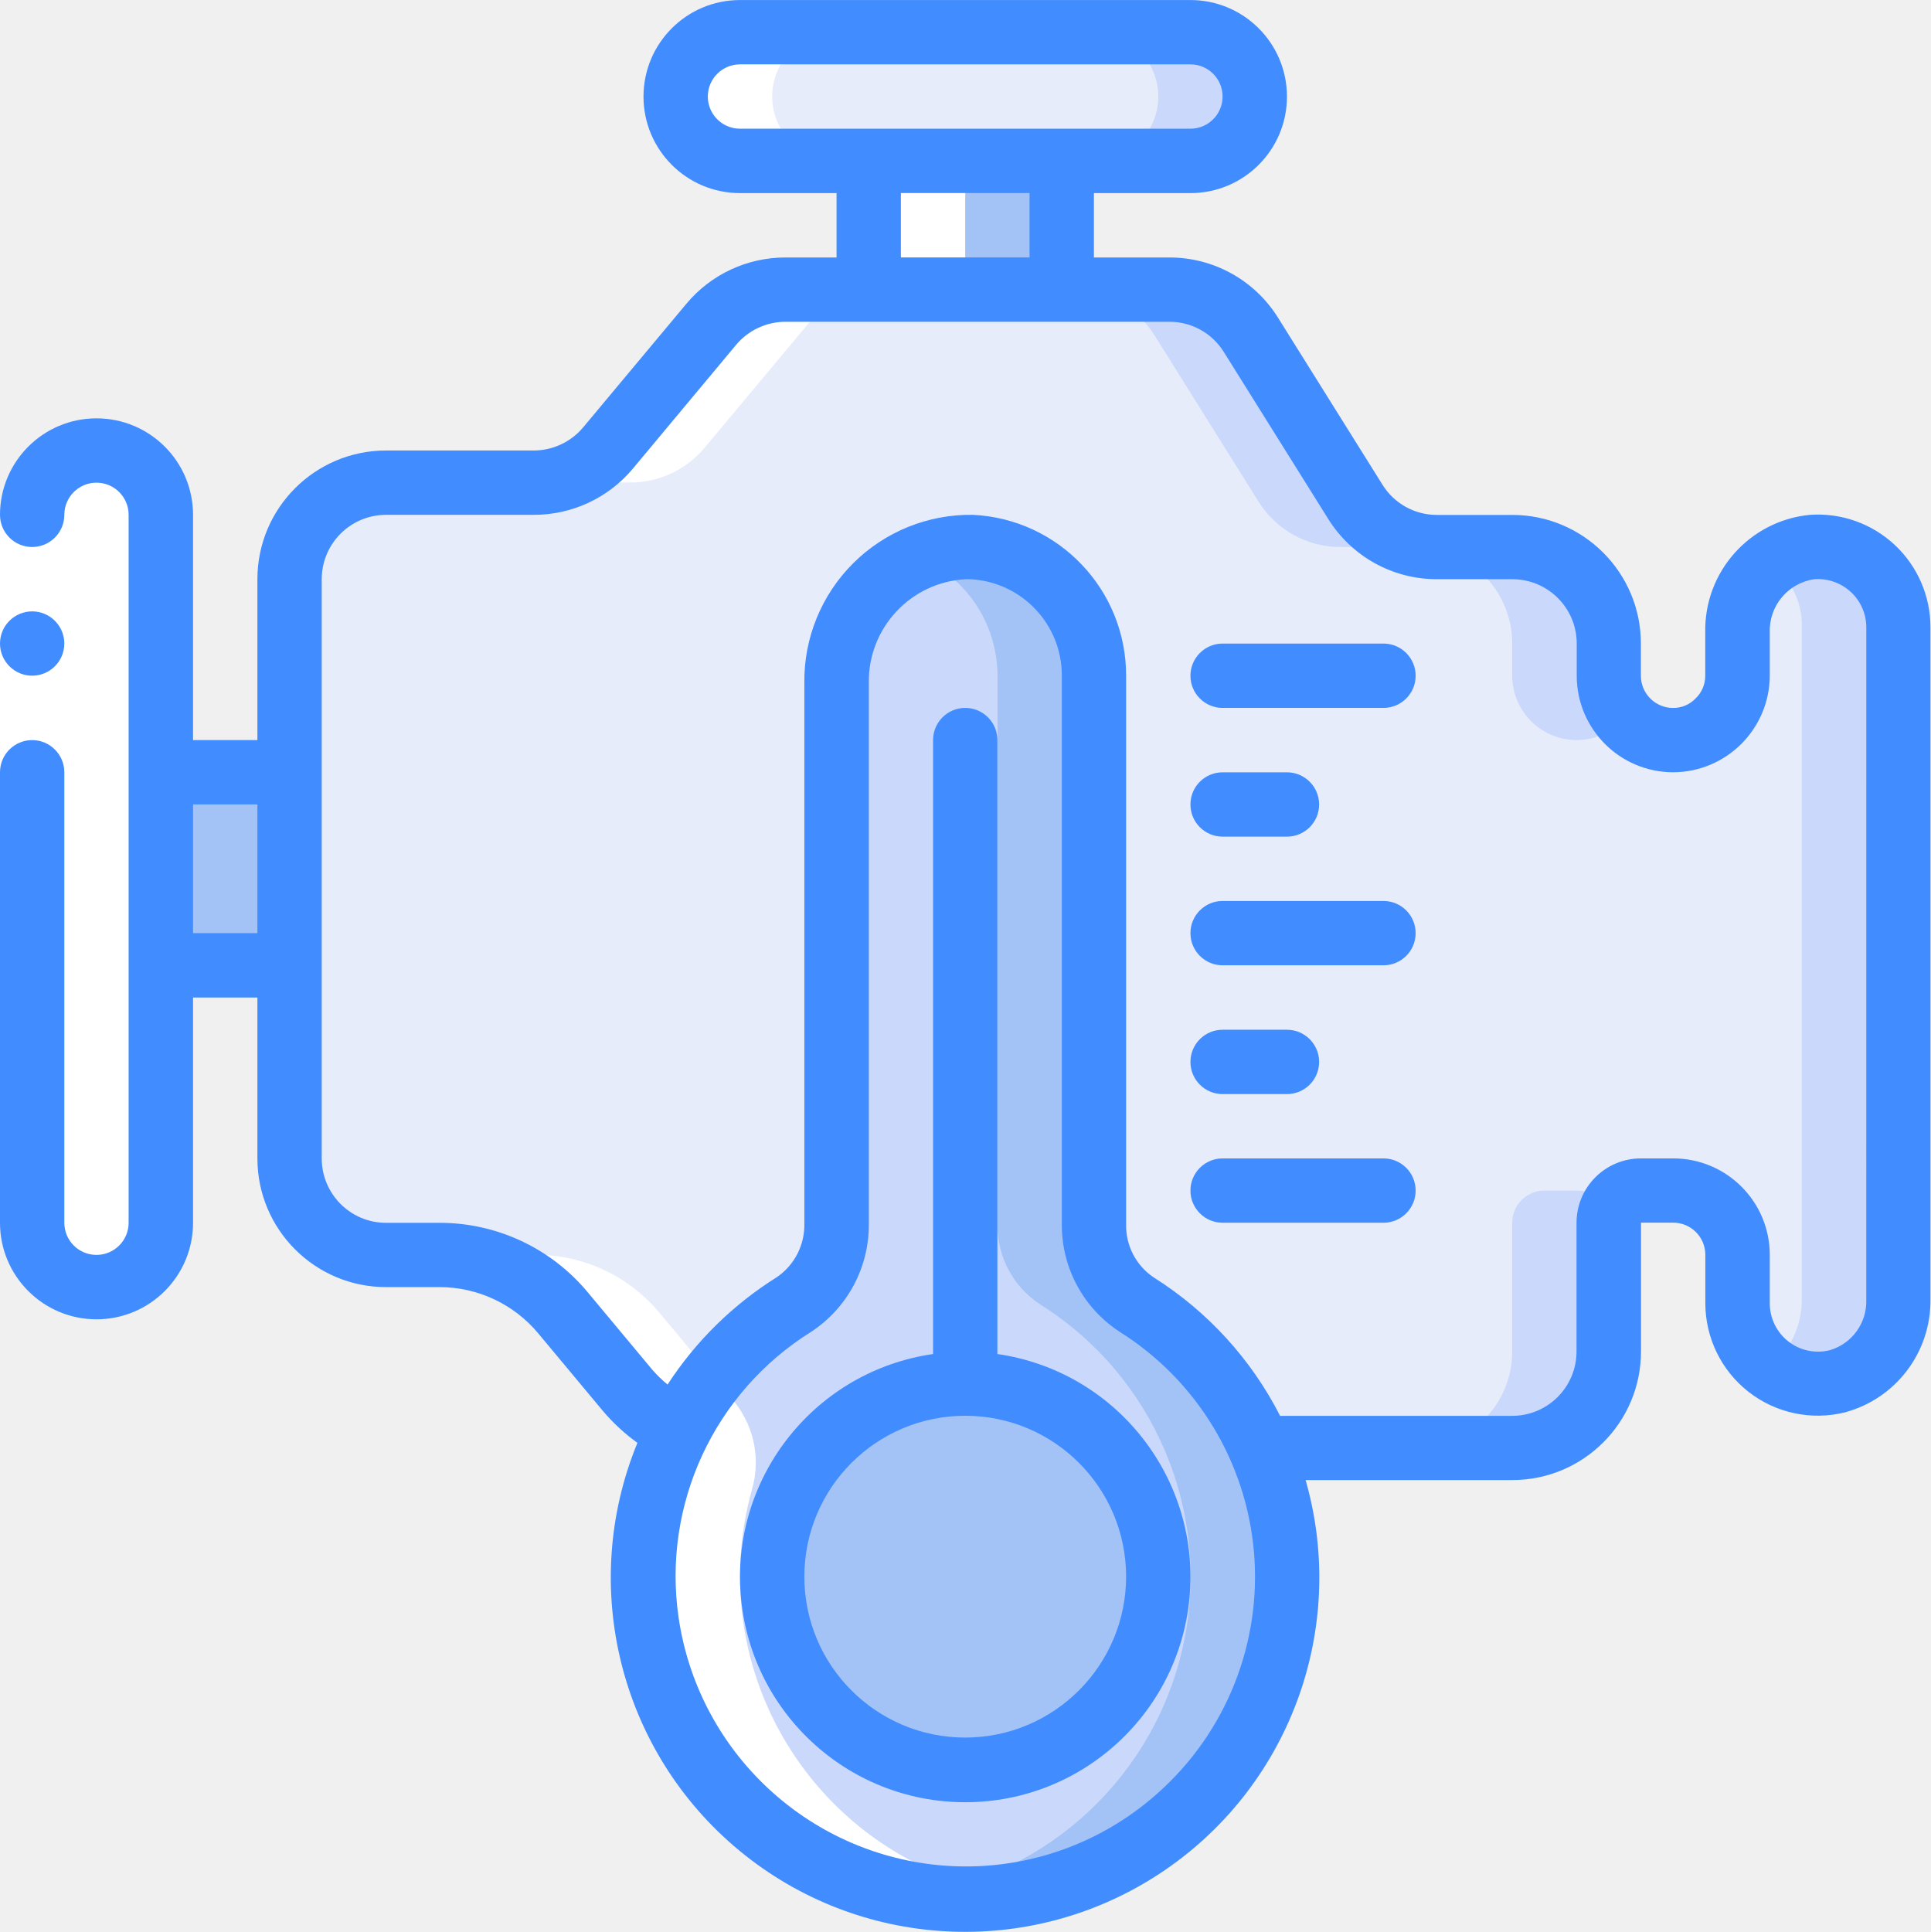
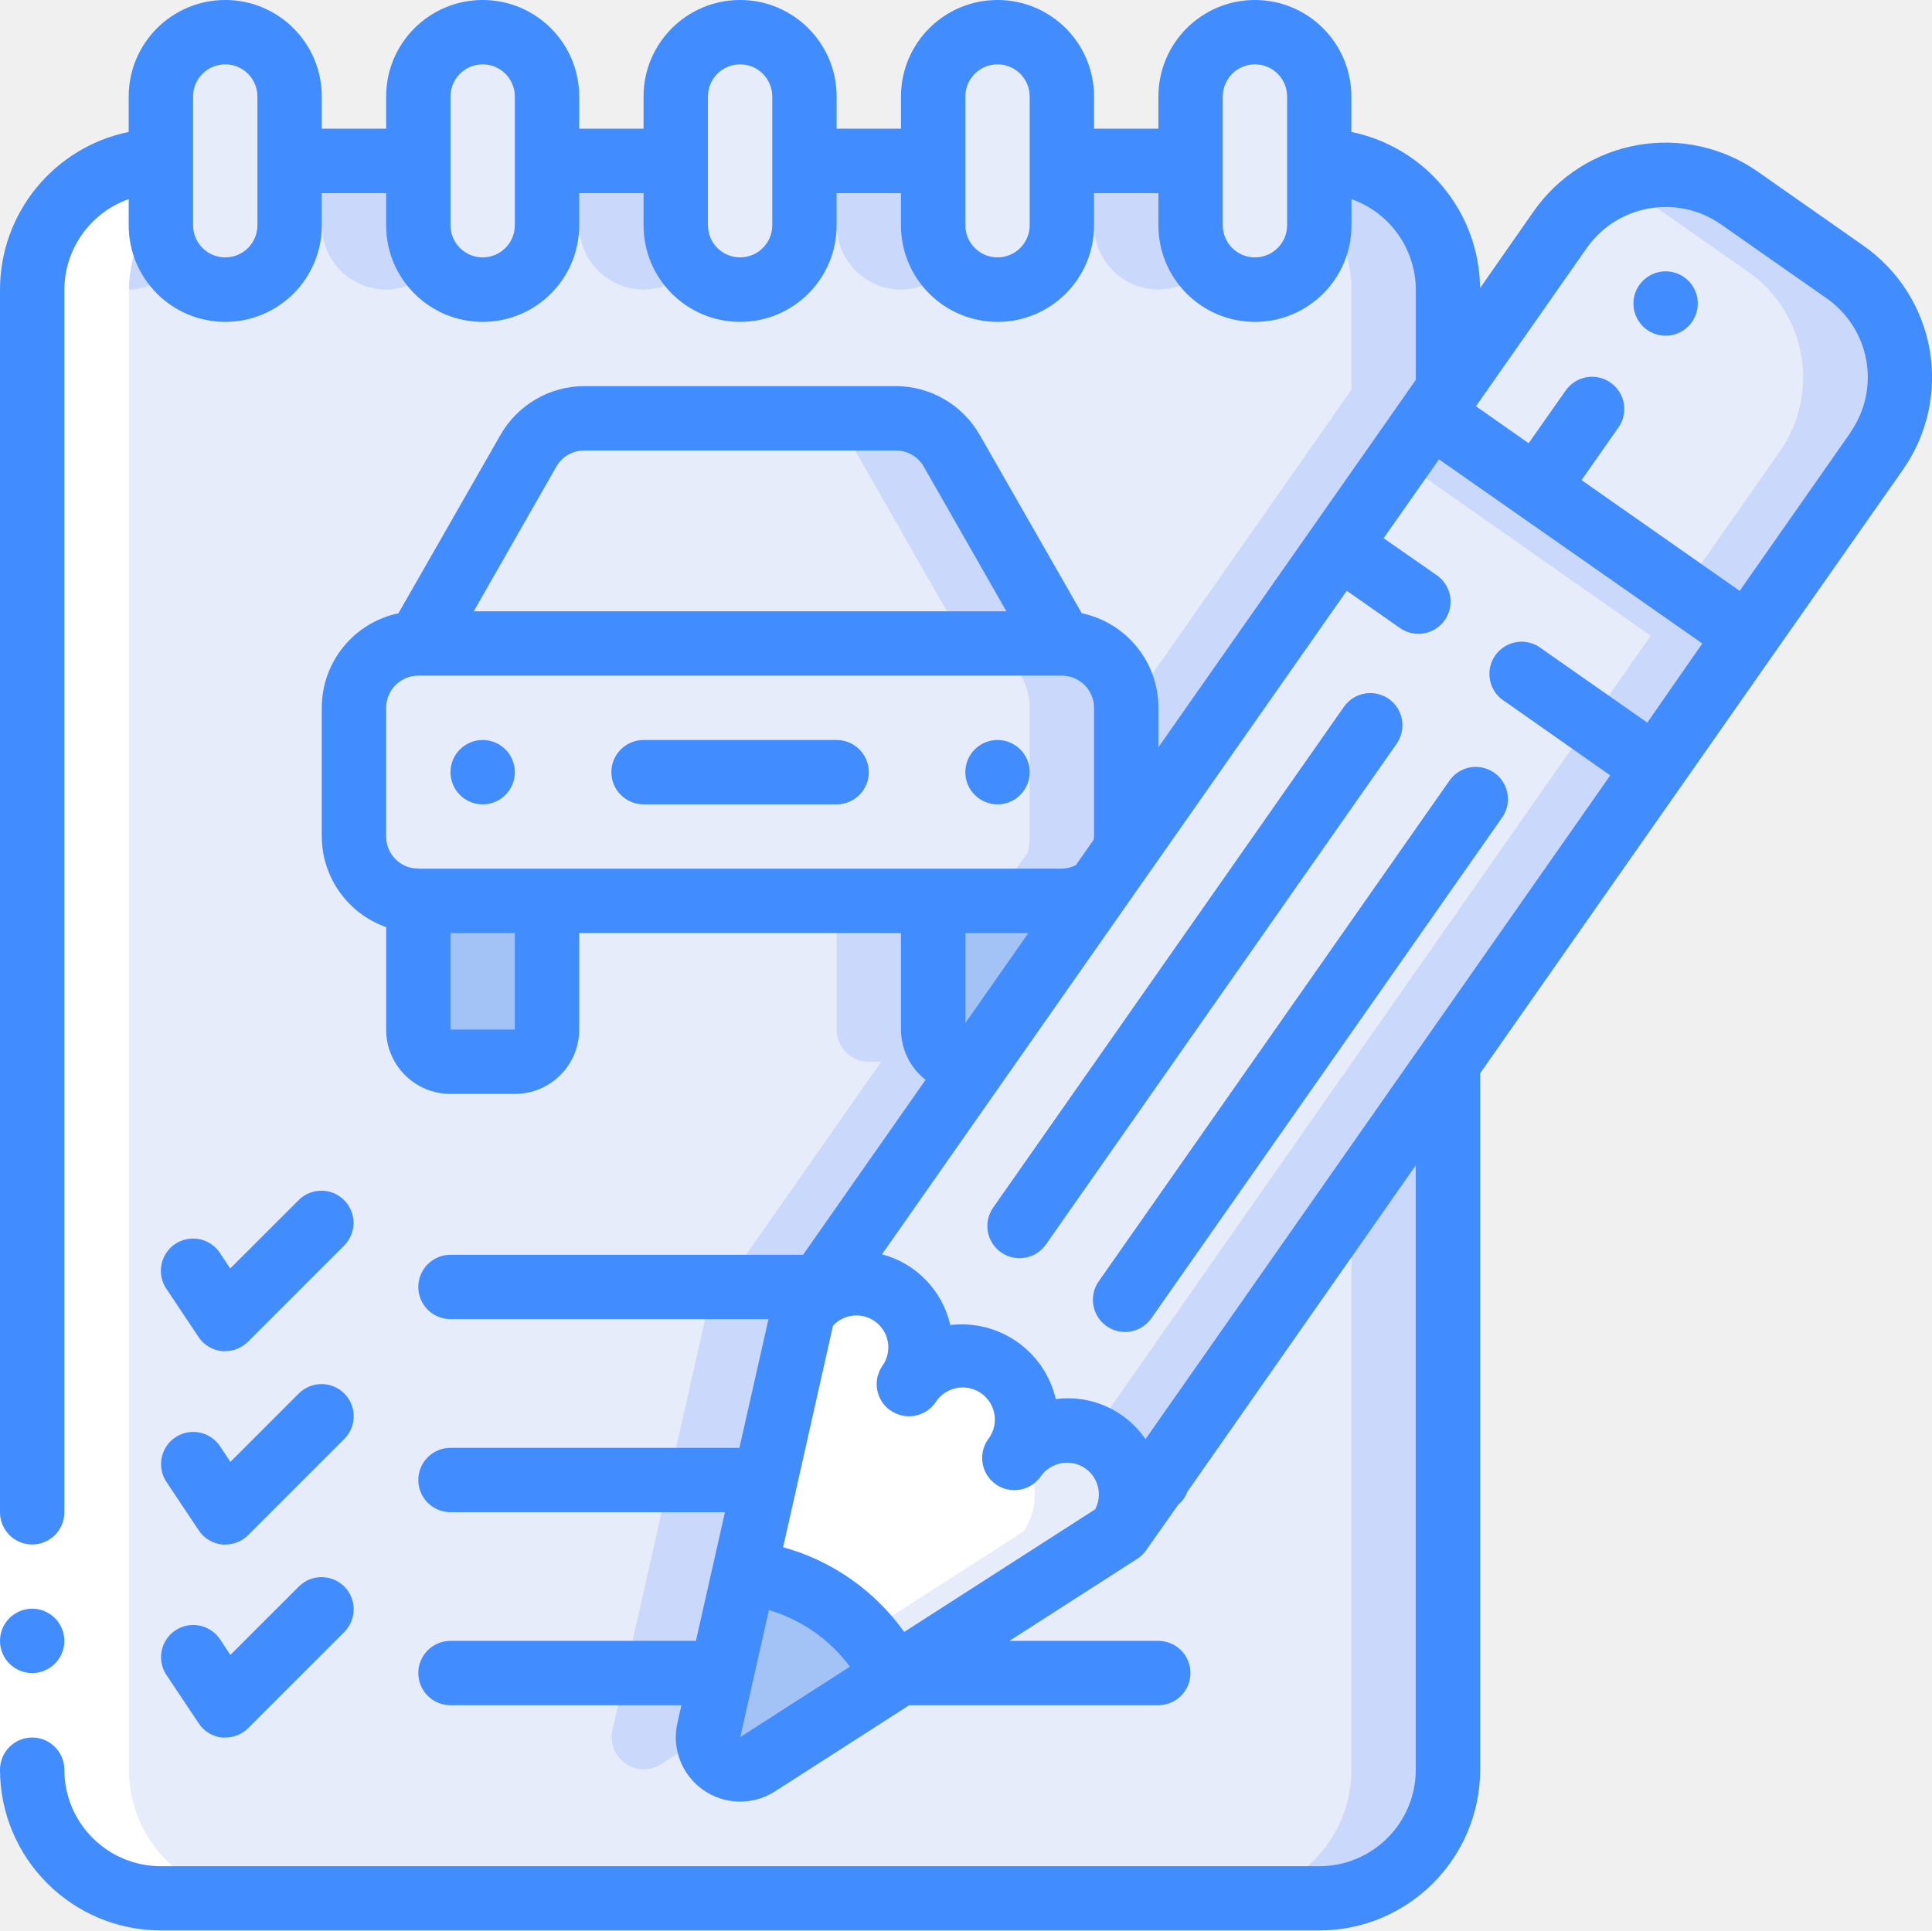
- <svg xmlns="http://www.w3.org/2000/svg" width="47" height="47.032" viewBox="0 0 47 47.032">
-   <g id="Grupo_2615" data-name="Grupo 2615" transform="translate(0 503.95)">
-     <path id="Trazado_23533" data-name="Trazado 23533" d="M11.527-384.875a1.567,1.567,0,0,0-1.567-1.567,1.567,1.567,0,0,0-1.567,1.567v17.233a1.567,1.567,0,0,0,1.567,1.567,1.567,1.567,0,0,0,1.567-1.567Z" transform="translate(-7.61 -106.541)" fill="#e7ecfb" fill-rule="evenodd" />
-     <path id="Trazado_23534" data-name="Trazado 23534" d="M41.967-297.807H45.1v-4.7H41.967Z" transform="translate(-38.051 -182.643)" fill="#a3c2f6" />
-     <path id="Trazado_23535" data-name="Trazado 23535" d="M114.707-420.184v16.356a2.019,2.019,0,0,1-1.48,2,1.958,1.958,0,0,1-1.684-.356,1.958,1.958,0,0,1-.753-1.547v-1.175a1.571,1.571,0,0,0-1.567-1.567h-.783a.783.783,0,0,0-.783.783v3.133a2.35,2.35,0,0,1-2.35,2.35H99.166a7.806,7.806,0,0,0-3-3.494,2.285,2.285,0,0,1-1.042-1.95v-13.356a3.133,3.133,0,0,0-2.984-3.133,3.263,3.263,0,0,0-2.338.967,3.263,3.263,0,0,0-.944,2.347v13.16a2.312,2.312,0,0,1-1.042,1.966,7.844,7.844,0,0,0-2.8,3.071,3.885,3.885,0,0,1-1.246-.987L82.2-403.5a3.916,3.916,0,0,0-3.008-1.41h-1.3a2.35,2.35,0,0,1-2.35-2.35v-14.1a2.35,2.35,0,0,1,2.35-2.35h3.6a2.358,2.358,0,0,0,1.81-.846l2.507-3.008a2.358,2.358,0,0,1,1.81-.846h9.345a2.35,2.35,0,0,1,1.99,1.1l2.538,4.058a2.35,2.35,0,0,0,1.99,1.1h1.833a2.35,2.35,0,0,1,2.35,2.35v.783a1.571,1.571,0,0,0,1.567,1.567,1.578,1.578,0,0,0,1.567-1.567v-1.05a2.045,2.045,0,0,1,1.817-2.084,1.958,1.958,0,0,1,1.477.521A1.959,1.959,0,0,1,114.707-420.184Z" transform="translate(-68.491 -68.491)" fill="#e7ecfb" />
-     <path id="Trazado_23536" data-name="Trazado 23536" d="M281.827-427.3l2.538,4.058a2.35,2.35,0,0,0,1.99,1.1h1.833a2.35,2.35,0,0,1,2.35,2.35v.783a1.571,1.571,0,0,0,1.567,1.567,1.531,1.531,0,0,0,1.1-.462c.026-.025.045-.056.07-.082a1.551,1.551,0,0,1-.391-1.022v-.783a2.35,2.35,0,0,0-2.35-2.35H288.7a2.35,2.35,0,0,1-1.99-1.1l-2.538-4.058a2.35,2.35,0,0,0-1.99-1.1h-2.35A2.35,2.35,0,0,1,281.827-427.3Z" transform="translate(-253.721 -68.491)" fill="#cad9fb" />
-     <path id="Trazado_23537" data-name="Trazado 23537" d="M464.2-360.734a1.972,1.972,0,0,0-1.527-.572,1.825,1.825,0,0,0-1.026.407,1.816,1.816,0,0,1,.776,1.552v16.356a2.115,2.115,0,0,1-.783,1.654,1.958,1.958,0,0,0,1.655.343,2.019,2.019,0,0,0,1.478-2v-16.356A1.958,1.958,0,0,0,464.2-360.734Z" transform="translate(-418.556 -129.328)" fill="#cad9fb" />
-     <path id="Trazado_23538" data-name="Trazado 23538" d="M373.228-193.392h-.783a.783.783,0,0,0-.783.783v3.133a2.35,2.35,0,0,1-2.35,2.35h2.35a2.35,2.35,0,0,0,2.35-2.35v-3.133a.766.766,0,0,1,.164-.455A1.548,1.548,0,0,0,373.228-193.392Z" transform="translate(-334.845 -281.575)" fill="#cad9fb" />
-     <path id="Trazado_23539" data-name="Trazado 23539" d="M190.362-493.989a1.567,1.567,0,0,0-1.567-1.567H177.829a1.567,1.567,0,0,0-1.567,1.567,1.567,1.567,0,0,0,1.567,1.567H188.8A1.567,1.567,0,0,0,190.362-493.989Z" transform="translate(-159.812 -7.611)" fill="#e7ecfb" fill-rule="evenodd" />
-     <path id="Trazado_23540" data-name="Trazado 23540" d="M287.727-495.556h-2.35a1.567,1.567,0,0,1,1.567,1.567,1.567,1.567,0,0,1-1.567,1.567h2.35a1.567,1.567,0,0,0,1.567-1.567A1.567,1.567,0,0,0,287.727-495.556Z" transform="translate(-258.744 -7.611)" fill="#cad9fb" />
-     <path id="Trazado_23541" data-name="Trazado 23541" d="M226.623-458.849h4.7v-3.133h-4.7Z" transform="translate(-205.473 -38.051)" fill="#a3c2f6" />
-     <path id="Trazado_23542" data-name="Trazado 23542" d="M183.527-336.2a7.833,7.833,0,0,1-6.374,7.7,7.833,7.833,0,0,1-8.749-4.828,7.833,7.833,0,0,1,3.114-9.5,2.312,2.312,0,0,0,1.042-1.966v-13.16a3.263,3.263,0,0,1,.944-2.347,3.263,3.263,0,0,1,2.338-.967,3.133,3.133,0,0,1,2.984,3.133v13.356a2.285,2.285,0,0,0,1.042,1.95A7.858,7.858,0,0,1,183.527-336.2Z" transform="translate(-152.194 -129.372)" fill="#cad9fb" />
-     <path id="Trazado_23543" data-name="Trazado 23543" d="M247.366-339.357a7.806,7.806,0,0,0-3-3.494,2.285,2.285,0,0,1-1.042-1.95v-13.356a3.133,3.133,0,0,0-2.984-3.133,2.9,2.9,0,0,0-1.3.244,3.207,3.207,0,0,1,1.018.673,3.153,3.153,0,0,1,.919,2.217V-344.8a2.285,2.285,0,0,0,1.042,1.95,7.827,7.827,0,0,1,3.491,8.235,7.827,7.827,0,0,1-6.512,6.132c.1.015.2.035.295.046a7.843,7.843,0,0,0,6.11-1.938,7.843,7.843,0,0,0,2.624-5.848A7.74,7.74,0,0,0,247.366-339.357Z" transform="translate(-216.69 -129.343)" fill="#a3c2f6" />
-     <path id="Trazado_23544" data-name="Trazado 23544" d="M206.143-143.032a4.7,4.7,0,0,1,4.7,4.7,4.7,4.7,0,0,1-4.7,4.7,4.7,4.7,0,0,1-4.7-4.7A4.7,4.7,0,0,1,206.143-143.032Z" transform="translate(-182.643 -327.235)" fill="#a3c2f6" fill-rule="evenodd" />
-     <path id="Trazado_23545" data-name="Trazado 23545" d="M9.96-366.079a1.555,1.555,0,0,0,1.175-.541,1.553,1.553,0,0,1-.392-1.026v-17.233a1.555,1.555,0,0,1,.392-1.026,1.561,1.561,0,0,0-1.728-.442,1.561,1.561,0,0,0-1.013,1.468v17.233A1.567,1.567,0,0,0,9.96-366.079Z" transform="translate(-7.61 -106.537)" fill="#fff" />
-     <path id="Trazado_23546" data-name="Trazado 23546" d="M127.86-175.2l1.567,1.88a3.885,3.885,0,0,0,1.246.987,7.838,7.838,0,0,0,.076,7.259,7.838,7.838,0,0,0,6,4.083,7.949,7.949,0,0,0,2.055-.046,7.833,7.833,0,0,1-5.389-3.5,7.834,7.834,0,0,1-.956-6.355,2.35,2.35,0,0,0-.529-2.253c-.053-.056-.1-.114-.157-.174l-1.567-1.88a3.916,3.916,0,0,0-3.007-1.41h-1.3Z" transform="translate(-114.152 -296.795)" fill="#fff" />
-     <path id="Trazado_23547" data-name="Trazado 23547" d="M180.179-495.556h-2.35a1.567,1.567,0,0,0-1.567,1.567,1.567,1.567,0,0,0,1.567,1.567h2.35a1.567,1.567,0,0,1-1.567-1.567A1.567,1.567,0,0,1,180.179-495.556Z" transform="translate(-159.812 -7.611)" fill="#fff" />
-     <path id="Trazado_23548" data-name="Trazado 23548" d="M143.563-458,141.057-455a2.358,2.358,0,0,1-1.809.846h2.35a2.358,2.358,0,0,0,1.809-.846L145.913-458a2.358,2.358,0,0,1,1.81-.846h2.029v-3.133H147.4v3.133h-2.029A2.358,2.358,0,0,0,143.563-458Z" transform="translate(-126.252 -38.05)" fill="#fff" />
-     <path id="Trazado_23549" data-name="Trazado 23549" d="M0-363.388H1.567v-6.267H0Z" transform="translate(0 -121.762)" fill="#fff" />
-     <path id="Trazado_23550" data-name="Trazado 23550" d="M.783-344.474a.784.784,0,0,1,.783.783.784.784,0,0,1-.783.783A.784.784,0,0,1,0-343.691.784.784,0,0,1,.783-344.474Z" transform="translate(0 -144.593)" fill="#418cff" fill-rule="evenodd" />
-     <path id="Trazado_23551" data-name="Trazado 23551" d="M44.065-491.417a2.82,2.82,0,0,0-2.548,2.867v1.05a.763.763,0,0,1-.24.558.75.75,0,0,1-.544.226.783.783,0,0,1-.783-.783v-.783a3.133,3.133,0,0,0-3.133-3.133H34.983a1.556,1.556,0,0,1-1.325-.736l-2.538-4.058a3.112,3.112,0,0,0-2.654-1.473H26.633v-1.567h2.35a2.35,2.35,0,0,0,2.35-2.35,2.35,2.35,0,0,0-2.35-2.35H18.017a2.35,2.35,0,0,0-2.35,2.35,2.35,2.35,0,0,0,2.35,2.35h2.35v1.567H19.121a3.138,3.138,0,0,0-2.411,1.128L14.2-493.549a1.573,1.573,0,0,1-1.208.566H9.4a3.133,3.133,0,0,0-3.133,3.133v3.917H4.7v-5.483a2.35,2.35,0,0,0-2.35-2.35A2.35,2.35,0,0,0,0-491.417a.783.783,0,0,0,.783.783.783.783,0,0,0,.783-.783.783.783,0,0,1,.783-.783.783.783,0,0,1,.783.783v17.233a.783.783,0,0,1-.783.783.783.783,0,0,1-.783-.783V-485.15a.783.783,0,0,0-.783-.783A.783.783,0,0,0,0-485.15v10.967a2.35,2.35,0,0,0,2.35,2.35,2.35,2.35,0,0,0,2.35-2.35v-5.483H6.267v3.917A3.133,3.133,0,0,0,9.4-472.617h1.3a3.126,3.126,0,0,1,2.406,1.128l1.567,1.88a4.7,4.7,0,0,0,.846.783A8.624,8.624,0,0,0,18-458.9a8.624,8.624,0,0,0,10.218.571,8.624,8.624,0,0,0,3.569-9.591h5.033a3.133,3.133,0,0,0,3.133-3.133v-3.133h.783a.783.783,0,0,1,.783.783v1.175a2.742,2.742,0,0,0,1.051,2.16,2.742,2.742,0,0,0,2.349.5A2.815,2.815,0,0,0,47-472.319v-16.356a2.742,2.742,0,0,0-.87-2.01A2.742,2.742,0,0,0,44.065-491.417ZM17.233-501.6a.783.783,0,0,1,.783-.783H28.983a.783.783,0,0,1,.783.783.783.783,0,0,1-.783.783H18.017A.783.783,0,0,1,17.233-501.6Zm4.7,2.35h3.133v1.567H21.933ZM4.7-481.234v-3.133H6.267v3.133ZM28.2-460.31a7,7,0,0,1-5.512,1.747,7.085,7.085,0,0,1-6.166-6.007,7.008,7.008,0,0,1,3.226-6.958,3.114,3.114,0,0,0,1.405-2.633v-13.16a2.49,2.49,0,0,1,2.362-2.529h.1a2.346,2.346,0,0,1,2.237,2.35v13.36a3.1,3.1,0,0,0,1.41,2.612,7.045,7.045,0,0,1,3.269,5.374A7.044,7.044,0,0,1,28.2-460.31Zm17.237-12.009a1.238,1.238,0,0,1-.877,1.235,1.175,1.175,0,0,1-1.017-.208,1.175,1.175,0,0,1-.455-.933V-473.4a2.35,2.35,0,0,0-2.35-2.35H39.95a1.567,1.567,0,0,0-1.567,1.567v3.133a1.567,1.567,0,0,1-1.567,1.567H31.166a8.6,8.6,0,0,0-3.074-3.368,1.518,1.518,0,0,1-.675-1.289V-487.5a3.917,3.917,0,0,0-3.729-3.917,4.043,4.043,0,0,0-2.917,1.18,4.043,4.043,0,0,0-1.188,2.914v13.16a1.537,1.537,0,0,1-.674,1.307,8.635,8.635,0,0,0-2.656,2.611,3.086,3.086,0,0,1-.377-.367l-1.567-1.88a4.687,4.687,0,0,0-3.61-1.69H9.4a1.567,1.567,0,0,1-1.567-1.567v-14.1A1.567,1.567,0,0,1,9.4-491.417H13a3.138,3.138,0,0,0,2.411-1.128l2.507-3.006a1.573,1.573,0,0,1,1.208-.566h9.345a1.555,1.555,0,0,1,1.325.736l2.538,4.058a3.112,3.112,0,0,0,2.654,1.473h1.833a1.567,1.567,0,0,1,1.567,1.567v.783a2.35,2.35,0,0,0,2.35,2.35,2.362,2.362,0,0,0,2.35-2.35v-1.05a1.264,1.264,0,0,1,1.085-1.3,1.182,1.182,0,0,1,.923.344,1.168,1.168,0,0,1,.342.831Z" fill="#418cff" />
-     <path id="Trazado_23552" data-name="Trazado 23552" d="M199.314-303.565v-14.946a.783.783,0,0,0-.783-.783.783.783,0,0,0-.783.783v14.946a5.483,5.483,0,0,0-4.686,5.82,5.483,5.483,0,0,0,5.469,5.091A5.483,5.483,0,0,0,204-297.745,5.483,5.483,0,0,0,199.314-303.565Zm-.783,9.337a3.917,3.917,0,0,1-3.917-3.917,3.917,3.917,0,0,1,3.917-3.917,3.917,3.917,0,0,1,3.917,3.917A3.921,3.921,0,0,1,198.531-294.228Z" transform="translate(-175.031 -167.423)" fill="#418cff" />
-     <path id="Trazado_23553" data-name="Trazado 23553" d="M315.257-336.081H311.34a.783.783,0,0,0-.783.783.783.783,0,0,0,.783.783h3.917a.783.783,0,0,0,.783-.783A.783.783,0,0,0,315.257-336.081Z" transform="translate(-281.574 -152.202)" fill="#418cff" />
-     <path id="Trazado_23554" data-name="Trazado 23554" d="M311.34-300.94h1.567a.783.783,0,0,0,.783-.783.783.783,0,0,0-.783-.783H311.34a.783.783,0,0,0-.783.783A.783.783,0,0,0,311.34-300.94Z" transform="translate(-281.574 -182.643)" fill="#418cff" />
-     <path id="Trazado_23555" data-name="Trazado 23555" d="M315.257-268.933H311.34a.783.783,0,0,0-.783.783.783.783,0,0,0,.783.783h3.917a.783.783,0,0,0,.783-.783A.783.783,0,0,0,315.257-268.933Z" transform="translate(-281.574 -213.084)" fill="#418cff" />
-     <path id="Trazado_23556" data-name="Trazado 23556" d="M311.34-233.793h1.567a.783.783,0,0,0,.783-.783.783.783,0,0,0-.783-.783H311.34a.783.783,0,0,0-.783.783A.783.783,0,0,0,311.34-233.793Z" transform="translate(-281.574 -243.523)" fill="#418cff" />
-     <path id="Trazado_23557" data-name="Trazado 23557" d="M315.257-201.786H311.34a.783.783,0,0,0-.783.783.783.783,0,0,0,.783.783h3.917a.783.783,0,0,0,.783-.783A.783.783,0,0,0,315.257-201.786Z" transform="translate(-281.574 -273.964)" fill="#418cff" />
+ <svg xmlns="http://www.w3.org/2000/svg" width="46.532" height="46.5" viewBox="0 0 46.532 46.5">
+   <g id="Grupo_2718" data-name="Grupo 2718" transform="translate(0 512)">
+     <path id="Trazado_24763" data-name="Trazado 24763" d="M34.883-453.058v-3.1a1.555,1.555,0,0,0-1.55-1.55l-2.65-4.642a1.55,1.55,0,0,0-1.348-.783h-7.5a1.55,1.55,0,0,0-1.348.783l-2.65,4.642a1.555,1.555,0,0,0-1.55,1.55v3.1a1.555,1.555,0,0,0,1.55,1.55v3.1a.775.775,0,0,0,.775.775h1.55a.775.775,0,0,0,.775-.775v-3.1h9.3v3.1a.775.775,0,0,0,.775.775H31.3l-4.193,5.991-1.418,6.293-.86,3.813a.775.775,0,0,0,.313.807.775.775,0,0,0,.866.014l3.286-2.108,5.433-3.487.876-1.248L42.633-447.6v17.019a3.1,3.1,0,0,1-3.1,3.1h-27.9a3.1,3.1,0,0,1-3.1-3.1v-35.65a3.1,3.1,0,0,1,3.1-3.1v1.55a1.55,1.55,0,0,0,1.55,1.55,1.55,1.55,0,0,0,1.55-1.55v-1.55h3.1v1.55a1.55,1.55,0,0,0,1.55,1.55,1.55,1.55,0,0,0,1.55-1.55v-1.55h3.1v1.55a1.55,1.55,0,0,0,1.55,1.55,1.55,1.55,0,0,0,1.55-1.55v-1.55h3.1v1.55a1.55,1.55,0,0,0,1.55,1.55,1.55,1.55,0,0,0,1.55-1.55v-1.55h3.1v1.55a1.55,1.55,0,0,0,1.55,1.55,1.55,1.55,0,0,0,1.55-1.55v-1.55a3.1,3.1,0,0,1,3.1,3.1v2.41l-.411.589-7.386,10.548A1.445,1.445,0,0,0,34.883-453.058Z" transform="translate(-7.758 -38.792)" fill="#e7ecfb" />
+     <path id="Trazado_24764" data-name="Trazado 24764" d="M223.417-466.233a1.543,1.543,0,0,0,1.162-.537,1.536,1.536,0,0,1-.387-1.013v-1.55h-2.325v1.55A1.555,1.555,0,0,0,223.417-466.233Z" transform="translate(-201.717 -38.792)" fill="#cad9fb" />
+     <path id="Trazado_24765" data-name="Trazado 24765" d="M291.683-466.233a1.543,1.543,0,0,0,1.163-.537,1.537,1.537,0,0,1-.388-1.013v-1.55h-2.325v1.55A1.555,1.555,0,0,0,291.683-466.233Z" transform="translate(-263.783 -38.792)" fill="#cad9fb" />
+     <path id="Trazado_24766" data-name="Trazado 24766" d="M155.15-466.233a1.543,1.543,0,0,0,1.163-.537,1.536,1.536,0,0,1-.388-1.013v-1.55H153.6v1.55A1.555,1.555,0,0,0,155.15-466.233Z" transform="translate(-139.65 -38.792)" fill="#cad9fb" />
+     <path id="Trazado_24767" data-name="Trazado 24767" d="M163.374-252.274l1.14-.731a.721.721,0,0,1,.007-.091l.86-3.813L166.8-263.2l4.193-5.991H170.7a.775.775,0,0,1-.775-.775v-3.1H167.6v3.1a.775.775,0,0,0,.775.775h.295l-4.193,5.991-1.418,6.293-.86,3.813a.775.775,0,0,0,.313.807A.775.775,0,0,0,163.374-252.274Z" transform="translate(-147.448 -217.233)" fill="#cad9fb" />
+     <path id="Trazado_24768" data-name="Trazado 24768" d="M86.883-466.233a1.543,1.543,0,0,0,1.162-.537,1.537,1.537,0,0,1-.388-1.013v-1.55H85.333v1.55A1.555,1.555,0,0,0,86.883-466.233Z" transform="translate(-77.583 -38.792)" fill="#cad9fb" />
+     <path id="Trazado_24769" data-name="Trazado 24769" d="M302.851-469.333v1.069a3.074,3.074,0,0,1,.775,2.031v2.41l-.411.589-5.014,7.161v3.015a1.445,1.445,0,0,1-.046.372l7.386-10.548.411-.589v-2.41A3.1,3.1,0,0,0,302.851-469.333Z" transform="translate(-271.077 -38.792)" fill="#cad9fb" />
+     <path id="Trazado_24770" data-name="Trazado 24770" d="M327.367-213.04a3.1,3.1,0,0,1-3.1,3.1h2.325a3.1,3.1,0,0,0,3.1-3.1v-17.019l-2.325,3.322Z" transform="translate(-294.817 -256.335)" fill="#cad9fb" />
+     <path id="Trazado_24771" data-name="Trazado 24771" d="M17.067-467.783a1.543,1.543,0,0,0,1,1.452,1.543,1.543,0,0,0,1.709-.439,1.537,1.537,0,0,1-.387-1.013v-1.55a3.077,3.077,0,0,0-2.325,1.069Z" transform="translate(-15.517 -38.792)" fill="#cad9fb" />
+     <path id="Trazado_24772" data-name="Trazado 24772" d="M45.767-501.917v3.1a1.55,1.55,0,0,1-1.55,1.55,1.55,1.55,0,0,1-1.55-1.55v-3.1a1.555,1.555,0,0,1,1.55-1.55,1.515,1.515,0,0,1,1.093.457A1.515,1.515,0,0,1,45.767-501.917Z" transform="translate(-38.792 -7.758)" fill="#e7ecfb" />
+     <path id="Trazado_24773" data-name="Trazado 24773" d="M114.033-501.917v3.1a1.55,1.55,0,0,1-1.55,1.55,1.55,1.55,0,0,1-1.55-1.55v-3.1a1.555,1.555,0,0,1,1.55-1.55,1.515,1.515,0,0,1,1.093.457A1.515,1.515,0,0,1,114.033-501.917Z" transform="translate(-100.858 -7.758)" fill="#e7ecfb" />
+     <path id="Trazado_24774" data-name="Trazado 24774" d="M182.3-501.917v3.1a1.55,1.55,0,0,1-1.55,1.55,1.55,1.55,0,0,1-1.55-1.55v-3.1a1.555,1.555,0,0,1,1.55-1.55,1.516,1.516,0,0,1,1.093.457A1.515,1.515,0,0,1,182.3-501.917Z" transform="translate(-162.925 -7.758)" fill="#e7ecfb" />
+     <path id="Trazado_24775" data-name="Trazado 24775" d="M250.567-501.917v3.1a1.55,1.55,0,0,1-1.55,1.55,1.55,1.55,0,0,1-1.55-1.55v-3.1a1.555,1.555,0,0,1,1.55-1.55,1.515,1.515,0,0,1,1.093.457A1.515,1.515,0,0,1,250.567-501.917Z" transform="translate(-224.992 -7.758)" fill="#e7ecfb" />
+     <path id="Trazado_24776" data-name="Trazado 24776" d="M318.833-501.917v3.1a1.55,1.55,0,0,1-1.55,1.55,1.55,1.55,0,0,1-1.55-1.55v-3.1a1.555,1.555,0,0,1,1.55-1.55,1.515,1.515,0,0,1,1.093.457A1.515,1.515,0,0,1,318.833-501.917Z" transform="translate(-287.058 -7.758)" fill="#e7ecfb" />
+     <path id="Trazado_24777" data-name="Trazado 24777" d="M112.467-339.783v3.1a1.444,1.444,0,0,1-.046.372v.008l-.636.907a1.53,1.53,0,0,1-.868.263h-15.5a1.555,1.555,0,0,1-1.55-1.55v-3.1a1.555,1.555,0,0,1,1.55-1.55h15.5A1.555,1.555,0,0,1,112.467-339.783Z" transform="translate(-85.342 -155.167)" fill="#e7ecfb" />
+     <path id="Trazado_24778" data-name="Trazado 24778" d="M258.325-341.333H256a1.555,1.555,0,0,1,1.55,1.55v3.1a1.444,1.444,0,0,1-.046.372v.008l-.636.907a1.53,1.53,0,0,1-.868.264h2.325a1.529,1.529,0,0,0,.868-.263l.636-.907v-.008a1.445,1.445,0,0,0,.046-.372v-3.1A1.555,1.555,0,0,0,258.325-341.333Z" transform="translate(-232.75 -155.167)" fill="#cad9fb" />
+     <path id="Trazado_24779" data-name="Trazado 24779" d="M114.033-273.067v3.1a.775.775,0,0,1-.775.775h-1.55a.775.775,0,0,1-.775-.775v-3.1Z" transform="translate(-100.858 -217.233)" fill="#a3c2f6" />
+     <path id="Trazado_24780" data-name="Trazado 24780" d="M250.567-273.067v.977l-2.03,2.9h-.295a.775.775,0,0,1-.775-.775v-3.1Z" transform="translate(-224.992 -217.233)" fill="#a3c2f6" />
+     <path id="Trazado_24781" data-name="Trazado 24781" d="M126.433-395.642h-15.5l2.65-4.642a1.55,1.55,0,0,1,1.348-.783h7.5a1.55,1.55,0,0,1,1.348.783Z" transform="translate(-100.858 -100.858)" fill="#e7ecfb" />
+     <path id="Trazado_24782" data-name="Trazado 24782" d="M215.641-400.284a1.55,1.55,0,0,0-1.348-.783h-2.325a1.55,1.55,0,0,1,1.348.783l2.65,4.642h2.325Z" transform="translate(-192.717 -100.858)" fill="#cad9fb" />
+     <path id="Trazado_24783" data-name="Trazado 24783" d="M390.211-458.977l-3.116,4.449-7.618-5.34.411-.589,2.7-3.852a3.1,3.1,0,0,1,2-1.275,3.1,3.1,0,0,1,2.316.516l2.534,1.775A3.105,3.105,0,0,1,390.211-458.977Z" transform="translate(-345.013 -42.158)" fill="#e7ecfb" />
+     <path id="Trazado_24784" data-name="Trazado 24784" d="M434.364-463.266l-2.534-1.775a3.093,3.093,0,0,0-2.945-.33,3.1,3.1,0,0,1,.62.33l2.534,1.775a3.105,3.105,0,0,1,.767,4.317l-2.35,3.356,1.559,1.093,3.116-4.449A3.105,3.105,0,0,0,434.364-463.266Z" transform="translate(-389.934 -42.185)" fill="#cad9fb" />
+     <path id="Trazado_24785" data-name="Trazado 24785" d="M192.26-92.62l-3.286,2.108a.775.775,0,0,1-.866-.014.775.775,0,0,1-.313-.807l.86-3.813A4.69,4.69,0,0,1,192.26-92.62Z" transform="translate(-170.723 -378.995)" fill="#a3c2f6" />
+     <path id="Trazado_24786" data-name="Trazado 24786" d="M206.5-165.74l-5.433,3.487a4.69,4.69,0,0,0-3.6-2.526l1.418-6.293a1.55,1.55,0,0,1,1.4-.657,1.55,1.55,0,0,1,1.271.887,1.55,1.55,0,0,1-.133,1.544,1.55,1.55,0,0,1,1.426-.739,1.55,1.55,0,0,1,1.315.921,1.55,1.55,0,0,1-.207,1.592,1.553,1.553,0,0,1,1.407-.655,1.552,1.552,0,0,1,1.271.891A1.552,1.552,0,0,1,206.5-165.74Z" transform="translate(-179.528 -309.362)" fill="#fff" />
+     <path id="Trazado_24787" data-name="Trazado 24787" d="M234.979-132.3a1.555,1.555,0,0,0-2.052.253,1.557,1.557,0,0,1,.107,1.909l-3.829,2.458a4.63,4.63,0,0,1,.721,1.03l5.433-3.487A1.56,1.56,0,0,0,234.979-132.3Z" transform="translate(-208.389 -344.968)" fill="#e7ecfb" />
+     <path id="Trazado_24788" data-name="Trazado 24788" d="M235.808-396.836,228.6-386.544,221.571-376.5l-.876,1.248a1.552,1.552,0,0,0,.136-1.546,1.552,1.552,0,0,0-1.271-.891,1.553,1.553,0,0,0-1.407.655,1.55,1.55,0,0,0,.207-1.592,1.55,1.55,0,0,0-1.315-.921,1.55,1.55,0,0,0-1.426.739,1.55,1.55,0,0,0,.133-1.544,1.55,1.55,0,0,0-1.271-.887,1.55,1.55,0,0,0-1.4.657l4.193-5.991,2.03-2.9.868-1.24.636-.907v-.008l7.386-10.548Z" transform="translate(-193.725 -99.85)" fill="#e7ecfb" />
+     <path id="Trazado_24789" data-name="Trazado 24789" d="M241.152-146.594a1.574,1.574,0,0,1-.085.155,1.405,1.405,0,0,1,.108-.126C241.166-146.575,241.161-146.585,241.152-146.594Z" transform="translate(-219.173 -332.22)" fill="#cad9fb" />
+     <path id="Trazado_24790" data-name="Trazado 24790" d="M213.171-166.033l-.1.145a1.39,1.39,0,0,1,.112-.131Z" transform="translate(-193.718 -314.546)" fill="#cad9fb" />
+     <path id="Trazado_24791" data-name="Trazado 24791" d="M297.511-402.176l-.766,1.093,6.059,4.247L295.6-386.544l-6.274,8.964a1.608,1.608,0,0,1,.314.165,1.56,1.56,0,0,1,.38,2.162l.876-1.248,7.029-10.044,7.207-10.292Z" transform="translate(-263.047 -99.85)" fill="#cad9fb" />
+     <path id="Trazado_24792" data-name="Trazado 24792" d="M269.059-127.061a1.608,1.608,0,0,1-.088.155,1.561,1.561,0,0,1,.11-.126C269.073-127.042,269.067-127.052,269.059-127.061Z" transform="translate(-244.543 -349.979)" fill="#cad9fb" />
+     <path id="Trazado_24793" data-name="Trazado 24793" d="M11.633-469.333a3.135,3.135,0,0,0-.66.074c-.038.009-.073.025-.111.034a3.052,3.052,0,0,0-.515.178c-.019.009-.036.021-.055.03a3.057,3.057,0,0,0-.511.31h0a3.1,3.1,0,0,0-.465.439,3.074,3.074,0,0,0-.779,2.035v35.65a3.1,3.1,0,0,0,3.1,3.1h2.325a3.1,3.1,0,0,1-3.1-3.1v-35.65A3.152,3.152,0,0,1,12.1-468.7h0Z" transform="translate(-7.758 -38.792)" fill="#fff" />
+     <path id="Trazado_24794" data-name="Trazado 24794" d="M0-104.733H1.55v-6.2H0Z" transform="translate(0 -364.642)" fill="#fff" />
+     <path id="Trazado_24795" data-name="Trazado 24795" d="M.775-85.333a.775.775,0,0,1,.775.775.775.775,0,0,1-.775.775A.775.775,0,0,1,0-84.558.775.775,0,0,1,.775-85.333Z" transform="translate(0 -387.917)" fill="#418cff" fill-rule="evenodd" />
+     <path id="Trazado_24796" data-name="Trazado 24796" d="M120.242-315.733a.775.775,0,0,1,.775.775.775.775,0,0,1-.775.775.775.775,0,0,1-.775-.775A.775.775,0,0,1,120.242-315.733Z" transform="translate(-108.617 -178.442)" fill="#418cff" fill-rule="evenodd" />
+     <path id="Trazado_24797" data-name="Trazado 24797" d="M256.775-315.733a.775.775,0,0,1,.775.775.775.775,0,0,1-.775.775.775.775,0,0,1-.775-.775A.775.775,0,0,1,256.775-315.733Z" transform="translate(-232.75 -178.442)" fill="#418cff" fill-rule="evenodd" />
+     <path id="Trazado_24798" data-name="Trazado 24798" d="M162.908-314.183h4.65a.775.775,0,0,0,.775-.775.775.775,0,0,0-.775-.775h-4.65a.775.775,0,0,0-.775.775A.775.775,0,0,0,162.908-314.183Z" transform="translate(-147.408 -178.442)" fill="#418cff" />
+     <path id="Trazado_24799" data-name="Trazado 24799" d="M44.138-192.3a.65.65,0,0,0,.077,0,.775.775,0,0,0,.548-.227l2.325-2.325a.775.775,0,0,0-.009-1.086.775.775,0,0,0-1.086-.009l-1.657,1.656-.25-.376a.775.775,0,0,0-.695-.343.775.775,0,0,0-.645.43.775.775,0,0,0,.05.774l.775,1.162A.775.775,0,0,0,44.138-192.3Z" transform="translate(-38.791 -287.154)" fill="#418cff" />
+     <path id="Trazado_24800" data-name="Trazado 24800" d="M42.8-142.6l.775,1.163a.775.775,0,0,0,.567.345.644.644,0,0,0,.077,0,.775.775,0,0,0,.548-.227l2.325-2.325a.775.775,0,0,0-.009-1.086.775.775,0,0,0-1.086-.009l-1.657,1.656-.25-.376a.775.775,0,0,0-.695-.343.775.775,0,0,0-.645.43A.775.775,0,0,0,42.8-142.6Z" transform="translate(-38.791 -333.704)" fill="#418cff" />
+     <path id="Trazado_24801" data-name="Trazado 24801" d="M42.8-91.4l.775,1.163a.775.775,0,0,0,.567.345.653.653,0,0,0,.077,0,.775.775,0,0,0,.548-.227l2.325-2.325a.775.775,0,0,0-.009-1.086.775.775,0,0,0-1.086-.009l-1.657,1.656-.25-.376a.775.775,0,0,0-.695-.343.775.775,0,0,0-.645.43A.775.775,0,0,0,42.8-91.4Z" transform="translate(-38.791 -380.254)" fill="#418cff" />
+     <path id="Trazado_24802" data-name="Trazado 24802" d="M44.878-506.084l-2.539-1.779a3.875,3.875,0,0,0-2.9-.642,3.875,3.875,0,0,0-2.5,1.594l-1.292,1.851a3.879,3.879,0,0,0-3.1-3.762v-.853A2.325,2.325,0,0,0,30.225-512a2.325,2.325,0,0,0-2.325,2.325v.775H26.35v-.775A2.325,2.325,0,0,0,24.025-512a2.325,2.325,0,0,0-2.325,2.325v.775H20.15v-.775A2.325,2.325,0,0,0,17.825-512a2.325,2.325,0,0,0-2.325,2.325v.775H13.95v-.775A2.325,2.325,0,0,0,11.625-512,2.325,2.325,0,0,0,9.3-509.675v.775H7.75v-.775A2.325,2.325,0,0,0,5.425-512,2.325,2.325,0,0,0,3.1-509.675v.853a3.882,3.882,0,0,0-3.1,3.8v29.45a.775.775,0,0,0,.775.775.775.775,0,0,0,.775-.775v-29.45a2.325,2.325,0,0,1,1.55-2.182v.632a2.325,2.325,0,0,0,2.325,2.325,2.325,2.325,0,0,0,2.325-2.325v-.775H9.3v.775a2.325,2.325,0,0,0,2.325,2.325,2.325,2.325,0,0,0,2.325-2.325v-.775H15.5v.775a2.325,2.325,0,0,0,2.325,2.325,2.325,2.325,0,0,0,2.325-2.325v-.775H21.7v.775a2.325,2.325,0,0,0,2.325,2.325,2.325,2.325,0,0,0,2.325-2.325v-.775H27.9v.775a2.325,2.325,0,0,0,2.325,2.325,2.325,2.325,0,0,0,2.325-2.325v-.632a2.325,2.325,0,0,1,1.55,2.182v2.17l-.27.388L27.9-494v-.953a2.325,2.325,0,0,0-1.846-2.275l-2.46-4.3a2.332,2.332,0,0,0-2.019-1.171h-7.5a2.33,2.33,0,0,0-2.019,1.172l-2.46,4.3A2.325,2.325,0,0,0,7.75-494.95v3.1a2.325,2.325,0,0,0,1.55,2.182v2.468a1.55,1.55,0,0,0,1.55,1.55H12.4a1.55,1.55,0,0,0,1.55-1.55v-2.325H21.7v2.325a1.542,1.542,0,0,0,.593,1.21l-2.951,4.215H10.85a.775.775,0,0,0-.775.775.775.775,0,0,0,.775.775h7.659l-.7,3.1H10.85a.775.775,0,0,0-.775.775.775.775,0,0,0,.775.775h6.611l-.7,3.1H10.85a.775.775,0,0,0-.775.775.775.775,0,0,0,.775.775h5.562l-.095.419a1.55,1.55,0,0,0,.618,1.62,1.55,1.55,0,0,0,1.734.034l3.228-2.073h6a.775.775,0,0,0,.775-.775.775.775,0,0,0-.775-.775H24.311l3.078-1.976a.788.788,0,0,0,.216-.208l.775-1.1a.742.742,0,0,0,.219-.31l5.5-7.863v14.56a2.325,2.325,0,0,1-2.325,2.325H3.875a2.325,2.325,0,0,1-2.325-2.325.775.775,0,0,0-.775-.775.775.775,0,0,0-.775.775A3.88,3.88,0,0,0,3.875-465.5h27.9a3.88,3.88,0,0,0,3.875-3.875v-16.774l4.845-6.919,2.221-3.173,3.115-4.444a3.875,3.875,0,0,0,.643-2.9A3.875,3.875,0,0,0,44.878-506.084ZM6.2-506.575a.775.775,0,0,1-.775.775.775.775,0,0,1-.775-.775v-3.1a.775.775,0,0,1,.775-.775.775.775,0,0,1,.775.775Zm6.2,0a.775.775,0,0,1-.775.775.775.775,0,0,1-.775-.775v-3.1a.775.775,0,0,1,.775-.775.775.775,0,0,1,.775.775Zm6.2,0a.775.775,0,0,1-.775.775.775.775,0,0,1-.775-.775v-3.1a.775.775,0,0,1,.775-.775.775.775,0,0,1,.775.775Zm6.2,0a.775.775,0,0,1-.775.775.775.775,0,0,1-.775-.775v-3.1a.775.775,0,0,1,.775-.775.775.775,0,0,1,.775.775Zm6.2,0a.775.775,0,0,1-.775.775.775.775,0,0,1-.775-.775v-3.1a.775.775,0,0,1,.775-.775.775.775,0,0,1,.775.775Zm-17.6,5.813a.775.775,0,0,1,.674-.387h7.5a.775.775,0,0,1,.674.387l1.991,3.487H11.41ZM9.3-494.95a.775.775,0,0,1,.775-.775h15.5a.775.775,0,0,1,.775.775v3.1a.754.754,0,0,1-.009.077l-.429.612a.757.757,0,0,1-.337.085h-15.5a.775.775,0,0,1-.775-.775Zm3.1,7.75H10.85v-2.325H12.4Zm10.85-2.325h1.518l-1.518,2.17Zm-1.8,11.5a.775.775,0,0,0,.579.129.775.775,0,0,0,.5-.319.775.775,0,0,1,.712-.362.775.775,0,0,1,.654.459.775.775,0,0,1-.1.792.776.776,0,0,0,.19,1.08.775.775,0,0,0,1.08-.19.775.775,0,0,1,1.079-.191.767.767,0,0,1,.233.983l-4.6,2.954a5.317,5.317,0,0,0-2.915-2.041l1.2-5.335a.768.768,0,0,1,1.047-.078.768.768,0,0,1,.146,1.04.775.775,0,0,0,.19,1.079Zm-3.621,7.867.69-3.058a3.762,3.762,0,0,1,1.953,1.362Zm21.846-24.435-2.54-1.778a.775.775,0,0,0-.8-.105.775.775,0,0,0-.461.658.775.775,0,0,0,.37.713l2.539,1.782L27.59-477.335a2.266,2.266,0,0,0-2.162-.965,2.325,2.325,0,0,0-2.54-1.782,2.291,2.291,0,0,0-1.645-1.705l6.489-9.267.012-.016,4.693-6.7,1.269.889a.775.775,0,0,0,.779.078.775.775,0,0,0,.449-.642.775.775,0,0,0-.34-.706l-1.27-.885,1.334-1.9L41-496.5Zm4.892-6.984-2.667,3.81-3.809-2.668.889-1.269a.775.775,0,0,0-.19-1.08.775.775,0,0,0-1.08.19l-.893,1.27-1.269-.89,2.667-3.809a2.325,2.325,0,0,1,3.238-.57l2.54,1.778a2.324,2.324,0,0,1,.958,1.5A2.325,2.325,0,0,1,44.562-501.577Z" fill="#418cff" />
+     <path id="Trazado_24803" data-name="Trazado 24803" d="M433.319-439.695a.775.775,0,0,0-.019.861.775.775,0,0,0,.788.347.775.775,0,0,0,.622-.6.775.775,0,0,0-.313-.8A.775.775,0,0,0,433.319-439.695Z" transform="translate(-393.837 -65.438)" fill="#418cff" />
+     <path id="Trazado_24804" data-name="Trazado 24804" d="M271.519-328.041a.775.775,0,0,0-1.079.19l-8.448,12.062a.775.775,0,0,0,.19,1.08.776.776,0,0,0,1.08-.19l8.447-12.062a.775.775,0,0,0,.128-.579A.775.775,0,0,0,271.519-328.041Z" transform="translate(-238.071 -167.124)" fill="#418cff" />
+     <path id="Trazado_24805" data-name="Trazado 24805" d="M289.966-296.214a.775.775,0,0,0-.068.772.775.775,0,0,0,.635.445.775.775,0,0,0,.7-.327l8.448-12.062a.775.775,0,0,0,.067-.772.775.775,0,0,0-.635-.444.775.775,0,0,0-.7.328Z" transform="translate(-263.503 -184.922)" fill="#418cff" />
  </g>
</svg>
